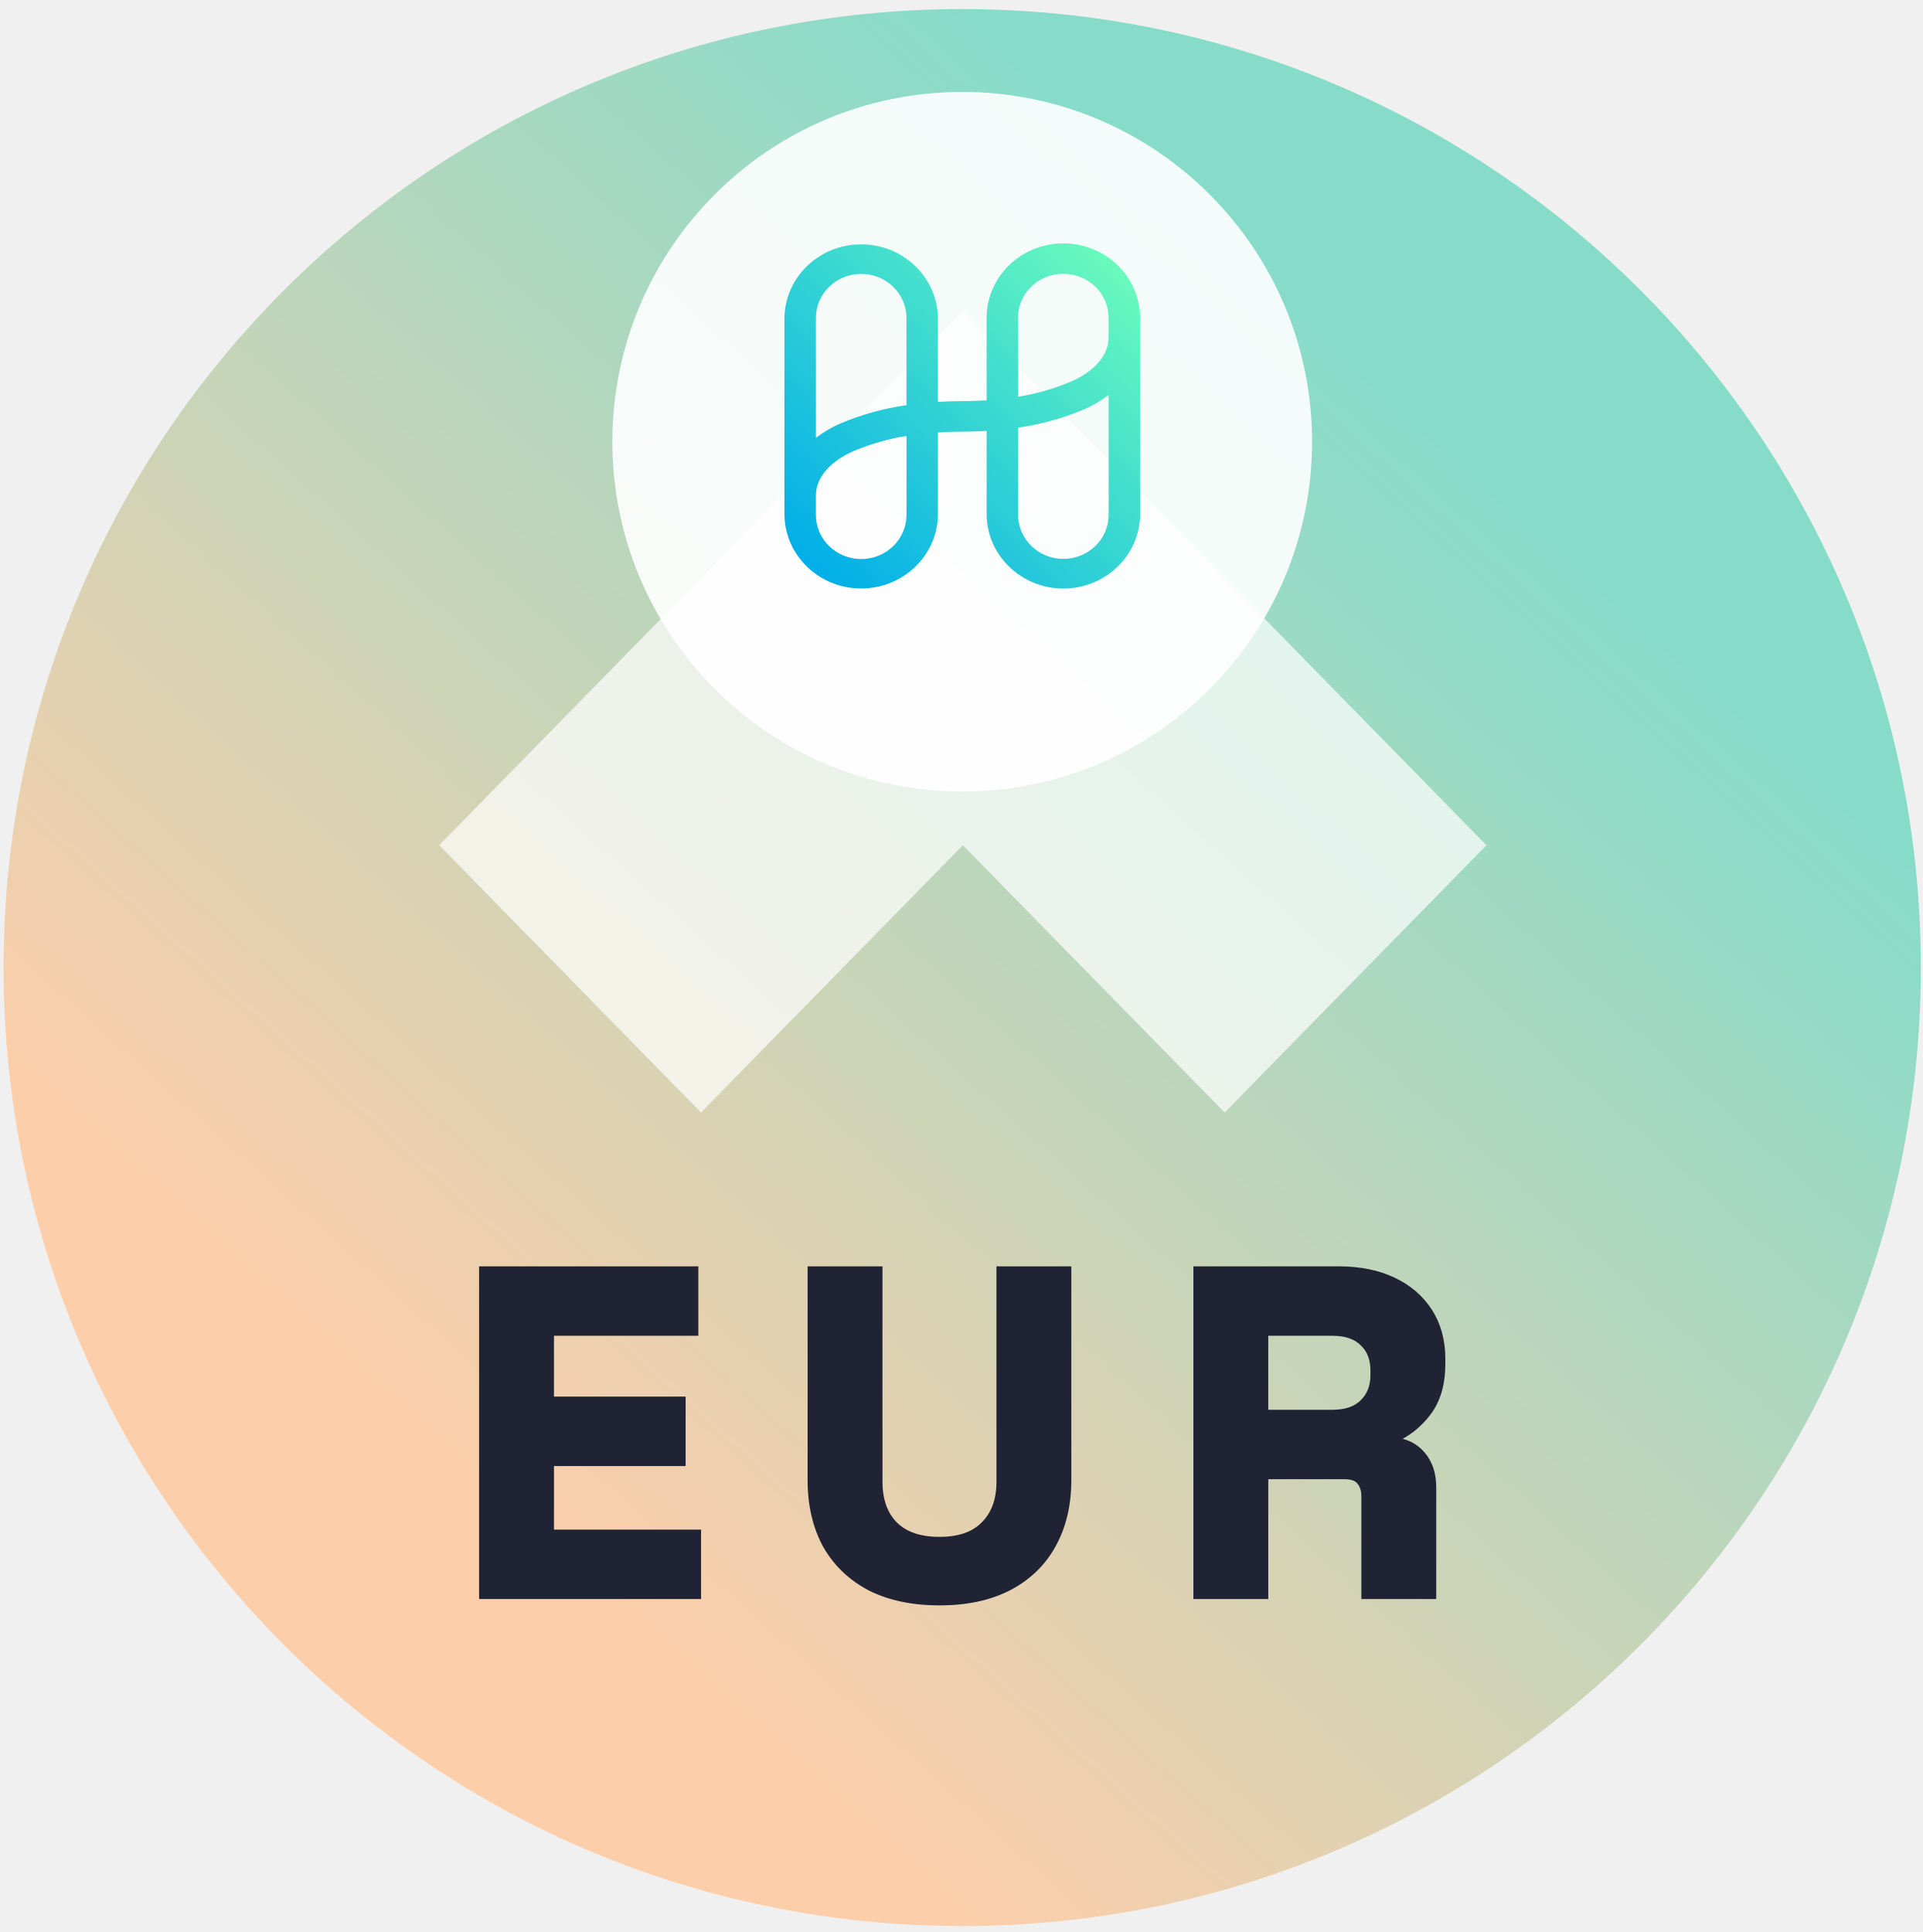
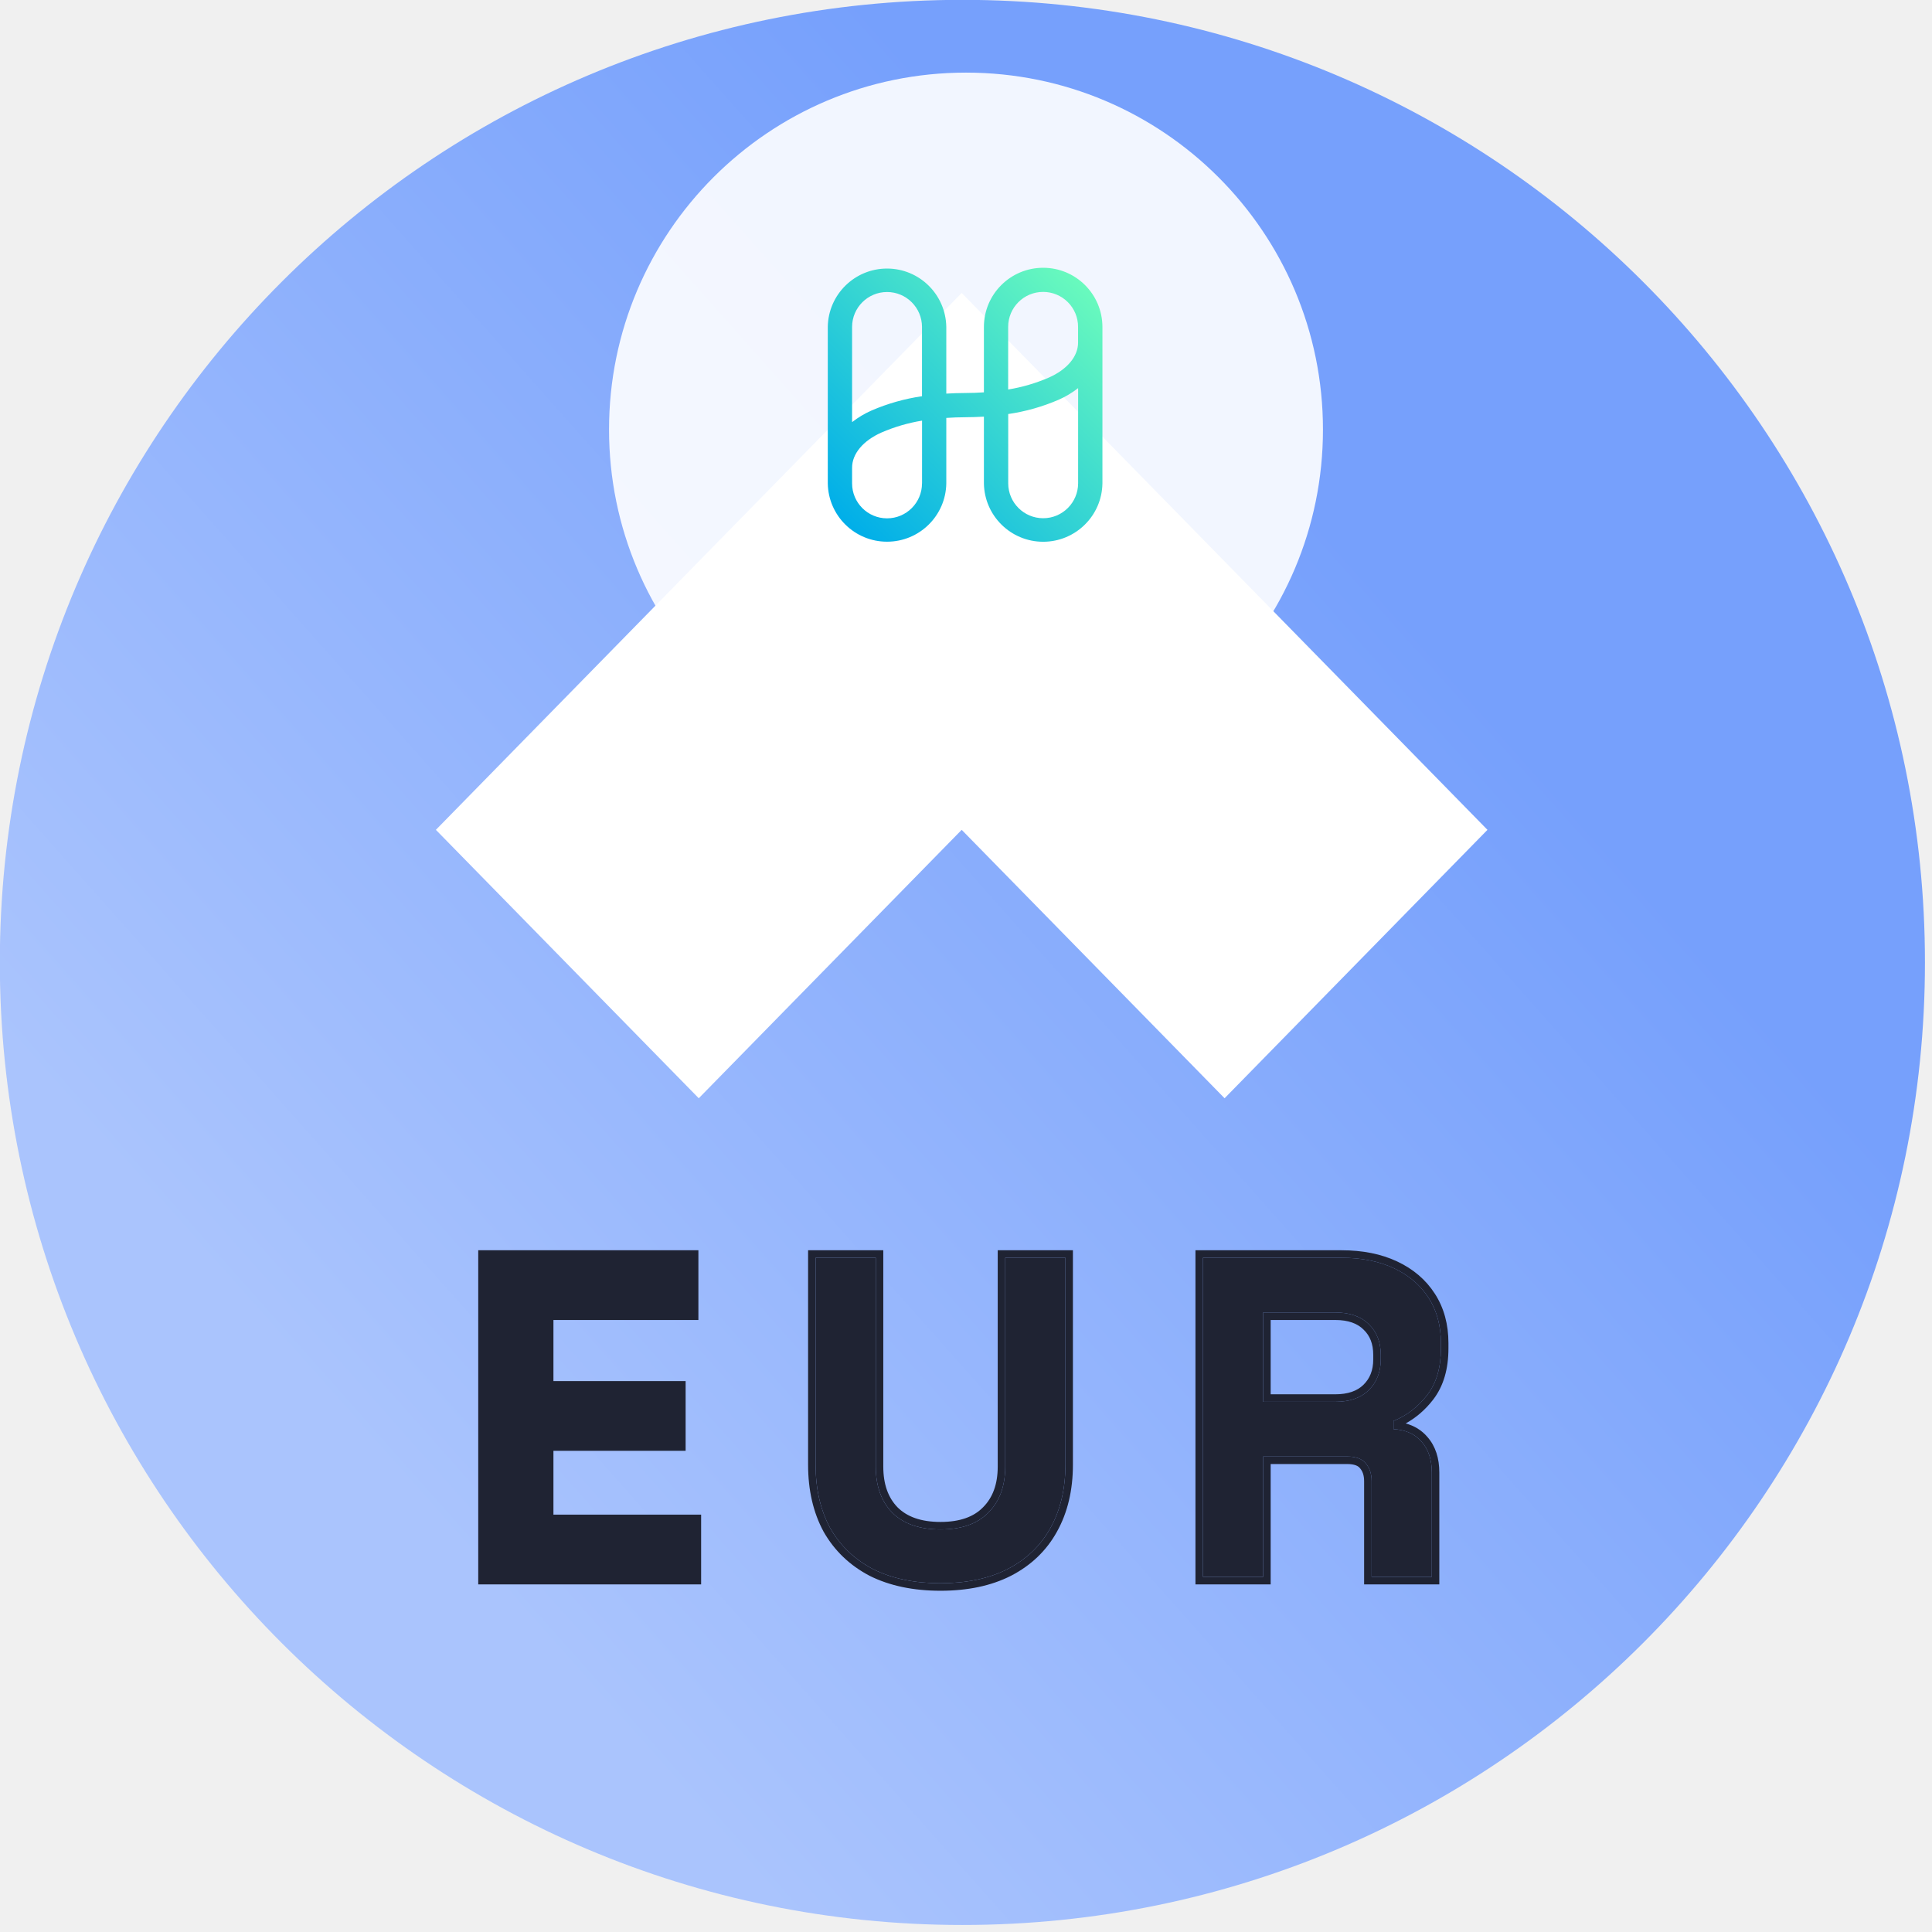
- <svg xmlns="http://www.w3.org/2000/svg" width="198" height="199" viewBox="0 0 198 199" fill="none">
-   <circle cx="99.095" cy="99.662" r="98.727" fill="url(#paint0_linear_3180_39638)" />
-   <g opacity="0.7">
-     <path d="M153.087 87.06L99.161 31.994L45.23 87.06L72.193 114.59L99.161 87.06L126.124 114.59L153.087 87.06Z" fill="white" />
+ <svg xmlns="http://www.w3.org/2000/svg" width="195" height="195" viewBox="0 0 195 195" fill="none">
+   <g clip-path="url(#clip0_6707_287854)">
+     <circle cx="97.136" cy="97.138" r="97.153" fill="url(#paint0_linear_6707_287854)" />
+     <path d="M150.132 83.757L97.065 29.569L43.994 83.757L70.527 110.849L97.065 83.757L123.599 110.849L150.132 83.757Z" fill="white" />
+     <path d="M94.927 159.799C92.289 159.799 90.02 159.324 88.118 158.373C86.247 157.391 84.805 156.011 83.793 154.232C82.811 152.422 82.321 150.291 82.321 147.837V126.949H88.394V148.021C88.394 149.984 88.946 151.533 90.05 152.668C91.185 153.803 92.811 154.37 94.927 154.37C97.044 154.37 98.654 153.803 99.758 152.668C100.893 151.533 101.46 149.984 101.46 148.021V126.949H107.534V147.837C107.534 150.291 107.027 152.422 106.015 154.232C105.034 156.011 103.592 157.391 101.69 158.373C99.82 159.324 97.565 159.799 94.927 159.799Z" fill="#1F2333" />
+     <path d="M121.418 159.155V126.949H135.405C137.43 126.949 139.193 127.302 140.696 128.007C142.199 128.712 143.365 129.709 144.193 130.998C145.021 132.286 145.435 133.804 145.435 135.552V136.105C145.435 138.037 144.975 139.601 144.055 140.797C143.135 141.994 142 142.868 140.65 143.42V144.248C141.877 144.309 142.828 144.739 143.503 145.536C144.177 146.303 144.515 147.331 144.515 148.619V159.155H138.442V149.493C138.442 148.757 138.242 148.159 137.844 147.699C137.476 147.239 136.847 147.009 135.957 147.009H127.492V159.155H121.418ZM127.492 141.488H134.761C136.203 141.488 137.322 141.104 138.12 140.337C138.948 139.54 139.362 138.497 139.362 137.209V136.749C139.362 135.46 138.963 134.433 138.166 133.666C137.368 132.869 136.233 132.47 134.761 132.47H127.492V141.488Z" fill="#1F2333" />
+     <path fill-rule="evenodd" clip-rule="evenodd" d="M48.269 159.913V126.191H70.49V133.228H55.859V139.395H69.201V146.433H55.859V152.876H70.766V159.913H48.269ZM87.772 159.048L87.765 159.044C85.77 157.998 84.22 156.516 83.134 154.607L83.13 154.6L83.126 154.594C82.074 152.653 81.562 150.393 81.562 147.837V126.191H89.152V148.021C89.152 149.834 89.657 151.174 90.59 152.135C91.541 153.085 92.948 153.612 94.927 153.612C96.91 153.612 98.296 153.083 99.214 152.139L99.222 152.132C100.184 151.169 100.702 149.831 100.702 148.021V126.191H108.291V147.837C108.291 150.395 107.763 152.658 106.678 154.6C105.62 156.517 104.065 158 102.038 159.047L102.034 159.049C100.032 160.066 97.654 160.557 94.927 160.557C92.199 160.557 89.808 160.066 87.778 159.051L87.772 159.048ZM106.015 154.232C107.027 152.422 107.534 150.291 107.534 147.837V126.949H101.46V148.021C101.46 149.984 100.893 151.533 99.758 152.668C98.654 153.803 97.044 154.37 94.927 154.37C92.811 154.37 91.185 153.803 90.05 152.668C88.946 151.533 88.394 149.984 88.394 148.021V126.949H82.321V147.837C82.321 150.291 82.811 152.422 83.793 154.232C84.805 156.011 86.247 157.391 88.118 158.373C90.02 159.324 92.289 159.799 94.927 159.799C97.565 159.799 99.82 159.324 101.69 158.373C103.592 157.391 105.034 156.011 106.015 154.232ZM120.66 159.913V126.191H135.405C137.517 126.191 139.395 126.559 141.018 127.321C142.639 128.081 143.919 129.169 144.83 130.588C145.748 132.015 146.193 133.68 146.193 135.552V136.105C146.193 138.157 145.703 139.898 144.655 141.26C143.876 142.272 142.95 143.079 141.878 143.671C142.749 143.904 143.493 144.354 144.076 145.041C144.899 145.979 145.273 147.199 145.273 148.619V159.913H137.683V149.493C137.683 148.9 137.526 148.49 137.27 148.195L137.261 148.184L137.251 148.172C137.088 147.969 136.736 147.767 135.957 147.767H128.25V159.913H120.66ZM127.492 147.009H135.957C136.847 147.009 137.476 147.239 137.844 147.699C138.242 148.159 138.442 148.757 138.442 149.493V159.155H144.515V148.619C144.515 147.331 144.177 146.303 143.503 145.536C142.828 144.739 141.877 144.309 140.65 144.248V143.42C142 142.868 143.135 141.994 144.055 140.797C144.975 139.601 145.435 138.037 145.435 136.105V135.552C145.435 133.804 145.021 132.286 144.193 130.998C143.365 129.709 142.199 128.712 140.696 128.007C139.193 127.302 137.43 126.949 135.405 126.949H121.418V159.155H127.492V147.009ZM137.635 134.207L137.629 134.202C137.014 133.587 136.096 133.228 134.761 133.228H128.25V140.729H134.761C136.068 140.729 136.976 140.385 137.594 139.791C138.255 139.154 138.603 138.318 138.603 137.209V136.749C138.603 135.63 138.264 134.813 137.64 134.213L137.635 134.207ZM138.12 140.337C137.322 141.104 136.203 141.488 134.761 141.488H127.492V132.47H134.761C136.233 132.47 137.368 132.869 138.166 133.666C138.963 134.433 139.362 135.46 139.362 136.749V137.209C139.362 138.497 138.948 139.54 138.12 140.337Z" fill="#1F2333" />
  </g>
-   <path d="M49.726 163.934V164.319H50.111H71.431H71.816V163.934V158.324V157.938H71.431H56.668V150.62H69.841H70.226V150.235V144.625V144.24H69.841H56.668V137.202H71.15H71.535V136.817V131.206V130.821H71.15H50.111H49.726V131.206V163.934ZM89.655 163.48L89.655 163.48L89.662 163.484C91.659 164.482 94.028 164.974 96.754 164.974C99.48 164.974 101.834 164.483 103.801 163.483L103.803 163.482C105.799 162.451 107.322 160.996 108.358 159.118C109.424 157.212 109.949 154.979 109.949 152.433V131.206V130.821H109.564H103.393H103.008V131.206V152.62C103.008 154.537 102.456 156.004 101.39 157.069L101.39 157.069L101.387 157.073C100.359 158.129 98.837 158.686 96.754 158.686C94.673 158.686 93.132 158.13 92.072 157.071C91.037 156.006 90.5 154.538 90.5 152.62V131.206V130.821H90.115H83.943H83.558V131.206V152.433C83.558 154.978 84.067 157.21 85.101 159.115L85.101 159.115L85.105 159.122C86.171 160.996 87.691 162.45 89.655 163.48ZM123.289 163.934V164.319H123.674H129.845H130.231V163.934V151.976H138.448C139.296 151.976 139.794 152.196 140.064 152.533L140.069 152.539L140.074 152.545C140.406 152.928 140.588 153.44 140.588 154.116V163.934V164.319H140.973H147.144H147.53V163.934V153.227C147.53 151.851 147.168 150.709 146.407 149.843C145.712 149.023 144.765 148.559 143.602 148.43V148.199C144.934 147.608 146.062 146.711 146.982 145.514C147.982 144.214 148.465 142.535 148.465 140.51V139.949C148.465 138.11 148.028 136.492 147.141 135.112C146.257 133.737 145.015 132.678 143.427 131.933C141.839 131.187 139.989 130.821 137.887 130.821H123.674H123.289V131.206V163.934ZM140.42 138.305L140.425 138.31C141.148 139.005 141.523 139.942 141.523 141.165V141.633C141.523 142.851 141.135 143.806 140.378 144.534C139.659 145.225 138.629 145.595 137.233 145.595H130.231V137.202H137.233C138.659 137.202 139.702 137.587 140.42 138.305L140.42 138.305Z" fill="#1F2333" stroke="#1F2333" stroke-width="0.77" />
  <g opacity="0.9">
-     <circle cx="99.096" cy="45.499" r="36.029" fill="white" />
+     <circle cx="97.5" cy="43.358" r="36.029" fill="white" />
  </g>
-   <g clip-path="url(#clip0_3180_39638)">
-     <path d="M109.515 25.066C105.156 25.066 101.619 28.493 101.611 32.734V41.23C100.797 41.28 99.969 41.316 99.103 41.316C98.237 41.316 97.408 41.352 96.594 41.395V32.734C96.52 28.536 93.005 25.166 88.691 25.166C84.377 25.166 80.854 28.536 80.788 32.734V53.045C80.854 57.242 84.369 60.612 88.691 60.612C93.013 60.612 96.528 57.242 96.594 53.045V44.549C97.408 44.498 98.237 44.462 99.103 44.462C99.969 44.462 100.797 44.426 101.611 44.383V53.052C101.678 57.25 105.2 60.619 109.515 60.619C113.829 60.619 117.351 57.25 117.418 53.052V32.734C117.403 28.493 113.873 25.066 109.515 25.066ZM88.691 28.212C91.259 28.212 93.346 30.235 93.353 32.734V41.734C91.044 42.058 88.78 42.684 86.634 43.584C85.701 43.98 84.828 44.491 84.029 45.096V32.734C84.036 30.235 86.123 28.212 88.691 28.212ZM93.353 53.045C93.353 55.55 91.266 57.581 88.691 57.581C86.116 57.581 84.029 55.55 84.029 53.045V51.007C84.029 49.207 85.494 47.501 87.951 46.442C89.683 45.715 91.496 45.197 93.36 44.902V53.045H93.353ZM109.515 57.566C106.947 57.566 104.86 55.543 104.853 53.045V44.045C107.161 43.721 109.426 43.094 111.572 42.194C112.504 41.798 113.377 41.287 114.177 40.682V53.045C114.162 55.543 112.082 57.566 109.515 57.566ZM110.255 39.322C108.523 40.049 106.71 40.567 104.845 40.862V32.734C104.845 30.228 106.932 28.198 109.507 28.198C112.082 28.198 114.169 30.228 114.169 32.734V34.771C114.177 36.564 112.711 38.27 110.255 39.322Z" fill="url(#paint1_linear_3180_39638)" />
+   <g clip-path="url(#clip1_6707_287854)">
+     <path d="M105.289 27.027C101.991 27.027 99.314 29.693 99.308 32.991V39.599C98.692 39.638 98.065 39.666 97.41 39.666C96.755 39.666 96.128 39.694 95.512 39.728V32.991C95.456 29.726 92.796 27.105 89.531 27.105C86.266 27.105 83.6 29.726 83.55 32.991V48.789C83.6 52.053 86.26 54.674 89.531 54.674C92.801 54.674 95.461 52.053 95.512 48.789V42.181C96.128 42.141 96.755 42.113 97.41 42.113C98.065 42.113 98.692 42.085 99.308 42.052V48.794C99.359 52.059 102.024 54.68 105.289 54.68C108.554 54.68 111.22 52.059 111.27 48.794V32.991C111.259 29.693 108.588 27.027 105.289 27.027V27.027ZM89.531 29.474C91.474 29.474 93.053 31.048 93.059 32.991V39.991C91.312 40.243 89.598 40.73 87.974 41.43C87.268 41.738 86.608 42.136 86.003 42.606V32.991C86.008 31.048 87.588 29.474 89.531 29.474ZM93.059 48.789C93.059 50.737 91.48 52.317 89.531 52.317C87.582 52.317 86.003 50.737 86.003 48.789V47.204C86.003 45.804 87.112 44.477 88.971 43.653C90.281 43.088 91.653 42.685 93.064 42.455V48.789H93.059ZM105.289 52.305C103.346 52.305 101.767 50.732 101.761 48.789V41.789C103.508 41.537 105.222 41.049 106.846 40.349C107.552 40.041 108.212 39.644 108.817 39.173V48.789C108.806 50.732 107.232 52.305 105.289 52.305ZM105.849 38.115C104.539 38.681 103.167 39.084 101.756 39.313V32.991C101.756 31.042 103.335 29.463 105.284 29.463C107.232 29.463 108.812 31.042 108.812 32.991V34.576C108.817 35.97 107.708 37.297 105.849 38.115V38.115Z" fill="url(#paint1_linear_6707_287854)" />
  </g>
  <defs>
-     <linearGradient id="paint0_linear_3180_39638" x1="98.958" y1="1.203" x2="0.944" y2="110.427" gradientUnits="userSpaceOnUse">
-       <stop stop-color="#87DCC9" />
-       <stop offset="1" stop-color="#FDCEAA" />
+     <linearGradient id="paint0_linear_6707_287854" x1="31.488" y1="156.014" x2="140.009" y2="59.495" gradientUnits="userSpaceOnUse">
+       <stop offset="0.073" stop-color="#AAC4FD" />
+       <stop offset="1" stop-color="#76A0FC" />
    </linearGradient>
-     <linearGradient id="paint1_linear_3180_39638" x1="83.104" y1="58.464" x2="114.131" y2="26.381" gradientUnits="userSpaceOnUse">
+     <linearGradient id="paint1_linear_6707_287854" x1="85.303" y1="53.004" x2="109.448" y2="28.711" gradientUnits="userSpaceOnUse">
      <stop stop-color="#00AEE9" />
      <stop offset="1" stop-color="#69FABD" />
    </linearGradient>
-     <clipPath id="clip0_3180_39638">
-       <rect width="37" height="36" fill="white" transform="translate(80.5955 24.8496)" />
+     <clipPath id="clip0_6707_287854">
+       <rect width="195" height="195" fill="white" />
+     </clipPath>
+     <clipPath id="clip1_6707_287854">
+       <rect width="28" height="28" fill="white" transform="translate(83.4045 26.859)" />
    </clipPath>
  </defs>
</svg>
